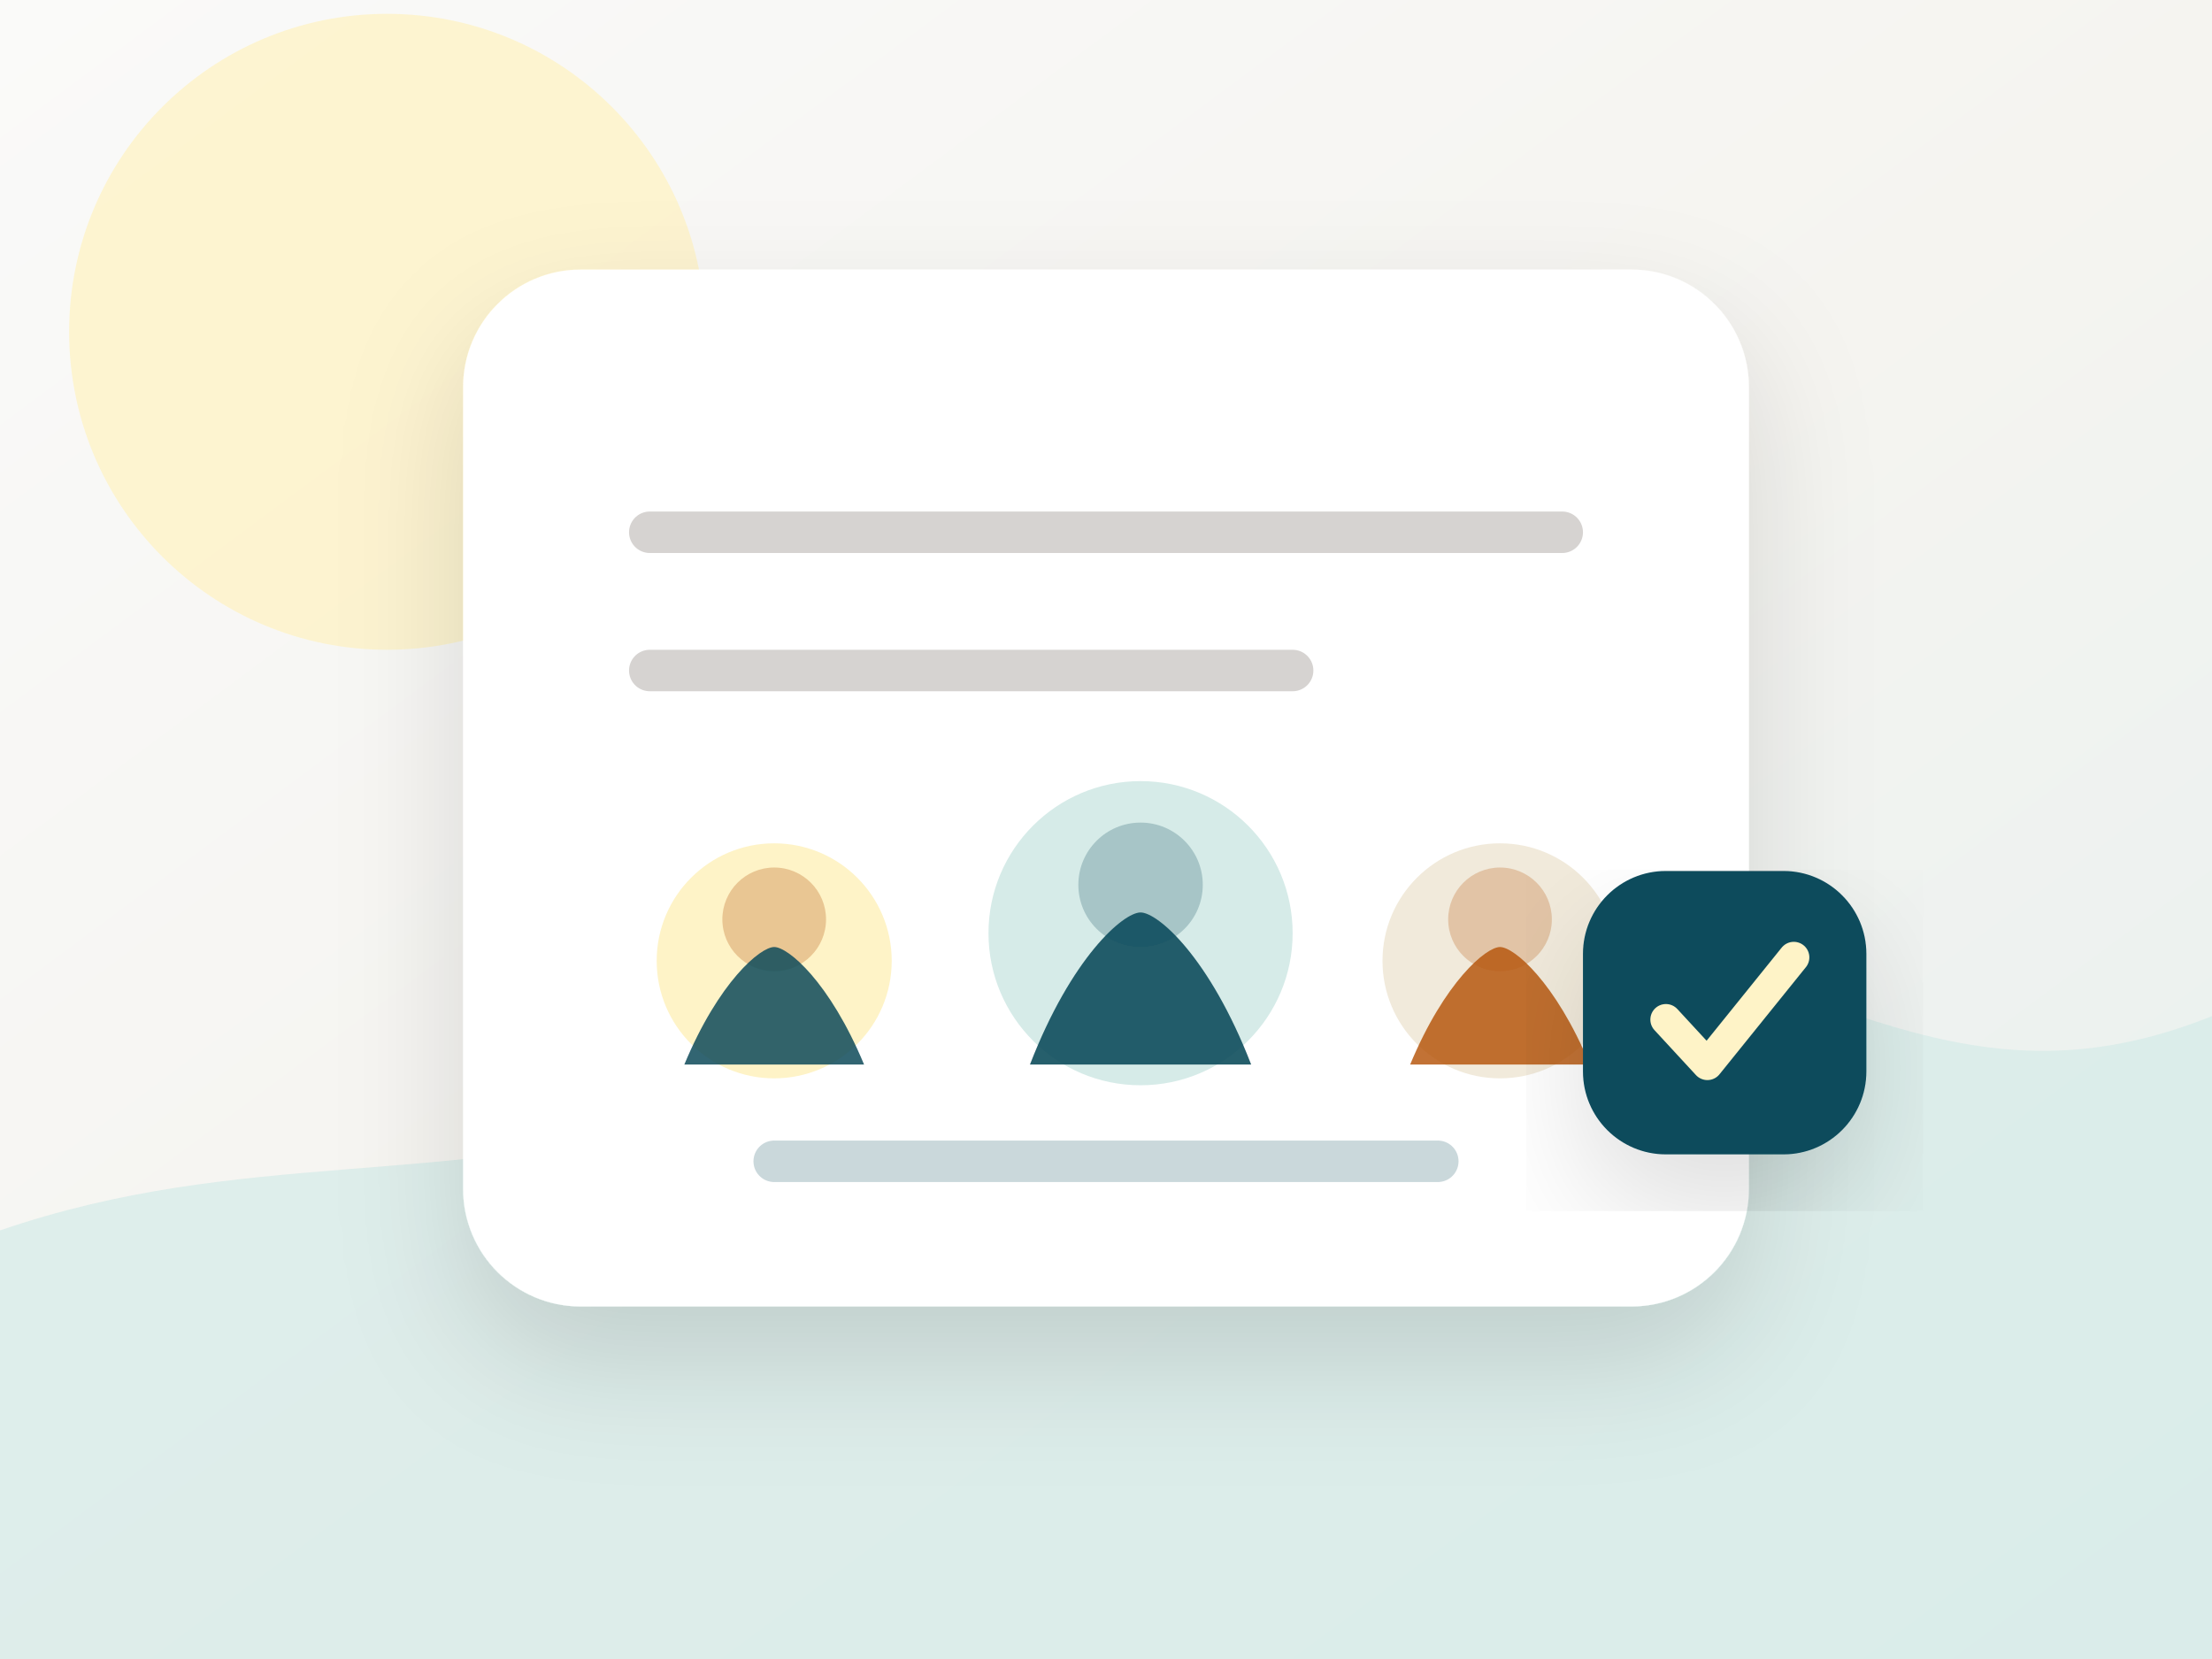
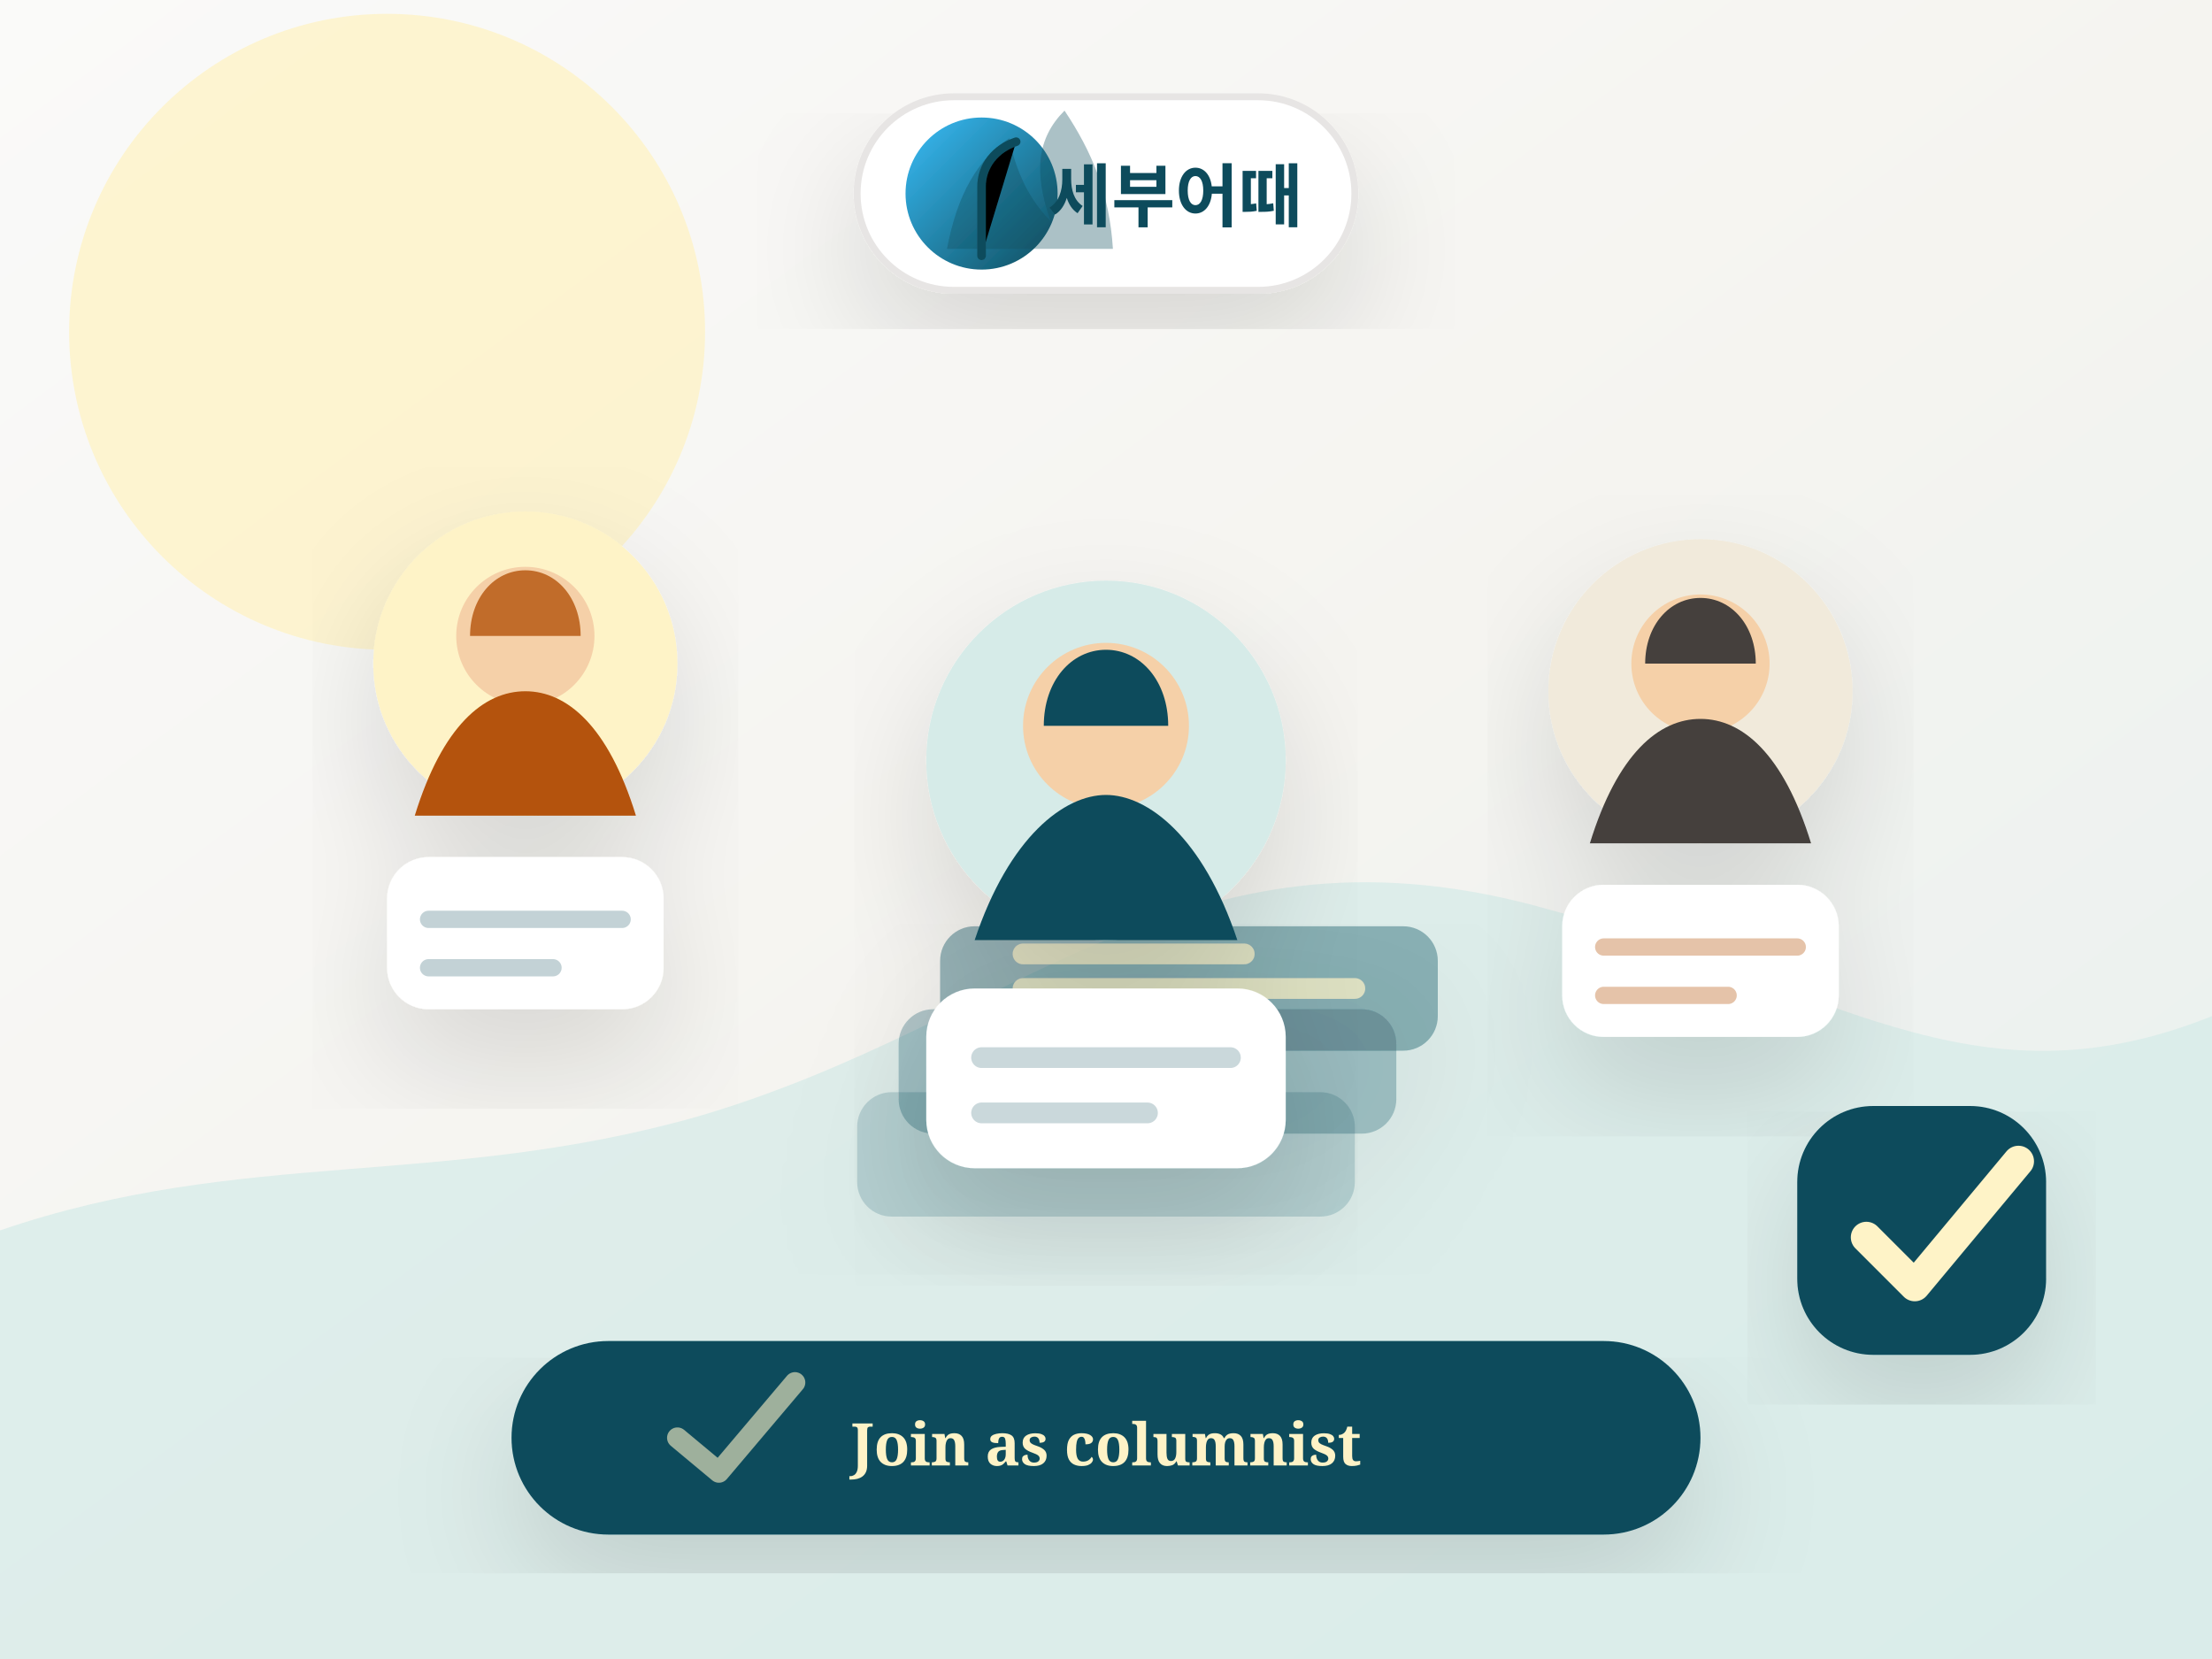
- <svg xmlns="http://www.w3.org/2000/svg" width="640" height="480" viewBox="0 0 640 480" role="img" aria-label="Cebu community writers">
+ <svg xmlns="http://www.w3.org/2000/svg" width="640" height="480" viewBox="0 0 640 480" role="img" aria-label="Community building Cebu tips together on Cebu Eottae">
  <defs>
-     <linearGradient id="bg" x1="0" y1="0" x2="1" y2="1">
+     <linearGradient id="c06bg" x1="0" y1="0" x2="1" y2="1">
      <stop offset="0" stop-color="#fafaf9" />
      <stop offset=".52" stop-color="#f5f4f0" />
      <stop offset="1" stop-color="#e6f0ef" />
    </linearGradient>
-     <filter id="shadow" x="-20%" y="-20%" width="140%" height="140%">
+     <linearGradient id="c06logo" x1="0" y1="0" x2="1" y2="1">
+       <stop offset="0" stop-color="#38bdf8" />
+       <stop offset="1" stop-color="#0f4c5c" />
+     </linearGradient>
+     <filter id="c06sh" x="-20%" y="-20%" width="140%" height="140%">
      <feDropShadow dx="0" dy="16" stdDeviation="18" flood-color="#1c1917" flood-opacity=".13" />
    </filter>
  </defs>
-   <rect width="640" height="480" fill="url(#bg)" />
+   <rect width="640" height="480" fill="url(#c06bg)" />
  <circle cx="112" cy="96" r="92" fill="#fef3c7" opacity=".8" />
  <path d="M0 356c70-24 128-12 202-33 92-27 140-88 242-61 86 23 126 60 196 32v186H0z" fill="#d6ebe8" opacity=".76" />
-   <g transform="translate(134 78)" filter="url(#shadow)">
-     <rect x="0" y="0" width="372" height="300" rx="34" fill="#fff" />
-     <path d="M54 76h264M54 116h186" stroke="#d6d3d1" stroke-width="12" stroke-linecap="round" />
-     <g transform="translate(56 166)">
-       <circle cx="34" cy="34" r="34" fill="#fef3c7" />
-       <circle cx="34" cy="22" r="15" fill="#b45309" opacity=".28" />
-       <path d="M8 64c10-24 22-34 26-34s16 10 26 34" fill="#0f4c5c" opacity=".86" />
-     </g>
-     <g transform="translate(152 148)">
-       <circle cx="44" cy="44" r="44" fill="#d6ebe8" />
-       <circle cx="44" cy="30" r="18" fill="#0f4c5c" opacity=".24" />
-       <path d="M12 82c12-31 27-44 32-44s20 13 32 44" fill="#0f4c5c" opacity=".9" />
-     </g>
-     <g transform="translate(266 166)">
-       <circle cx="34" cy="34" r="34" fill="#f1eadb" />
-       <circle cx="34" cy="22" r="15" fill="#b45309" opacity=".25" />
-       <path d="M8 64c10-24 22-34 26-34s16 10 26 34" fill="#b45309" opacity=".82" />
-     </g>
-     <path d="M90 258h192" stroke="#0f4c5c" stroke-width="12" stroke-linecap="round" opacity=".22" />
+   <g transform="translate(248 268)" filter="url(#c06sh)">
+     <rect x="0" y="48" width="144" height="36" rx="10" fill="#0f4c5c" opacity=".18" />
+     <rect x="12" y="24" width="144" height="36" rx="10" fill="#0f4c5c" opacity=".28" />
+     <rect x="24" y="0" width="144" height="36" rx="10" fill="#0f4c5c" opacity=".38" />
+     <path d="M48 18h96M48 8h64" stroke="#fef3c7" stroke-width="6" stroke-linecap="round" opacity=".7" />
  </g>
-   <g transform="translate(458 252)" filter="url(#shadow)">
-     <rect width="82" height="82" rx="24" fill="#0f4c5c" />
-     <path d="M24 43l12 13 25-31" fill="none" stroke="#fef3c7" stroke-width="9" stroke-linecap="round" stroke-linejoin="round" />
+   <g transform="translate(248 28)" filter="url(#c06sh)">
+     <rect x="0" y="0" width="144" height="56" rx="28" fill="#fff" stroke="#e7e5e4" stroke-width="2" />
+     <circle cx="36" cy="28" r="22" fill="url(#c06logo)" />
+     <path d="M26 44c3-16 9-26 18-32 2 10 6 18 12 24-5-14-4-24 4-32 8 12 13 24 14 40H26z" fill="#0f4c5c" opacity=".35" />
+     <path d="M36 46V26c0-6 4-11 10-13" stroke="#0f4c5c" stroke-width="2.5" stroke-linecap="round" />
+     <text x="92" y="36" text-anchor="middle" font-family="Source Sans 3, sans-serif" font-size="20" font-weight="800" fill="#0f4c5c">세부어때</text>
+   </g>
+   <g transform="translate(108 148)" filter="url(#c06sh)">
+     <circle cx="44" cy="44" r="44" fill="#fef3c7" />
+     <circle cx="44" cy="36" r="20" fill="#f5d0a8" />
+     <path d="M28 36c0-11 7-19 16-19s16 8 16 19" fill="#b45309" opacity=".8" />
+     <path d="M12 88c8-26 20-36 32-36s24 10 32 36" fill="#b45309" />
+     <rect x="4" y="100" width="80" height="44" rx="12" fill="#fff" />
+     <path d="M16 118h56M16 132h36" stroke="#0f4c5c" stroke-width="5" stroke-linecap="round" opacity=".25" />
+   </g>
+   <g transform="translate(268 168)" filter="url(#c06sh)">
+     <circle cx="52" cy="52" r="52" fill="#d6ebe8" />
+     <circle cx="52" cy="42" r="24" fill="#f5d0a8" />
+     <path d="M34 42c0-13 8-22 18-22s18 9 18 22" fill="#0f4c5c" />
+     <path d="M14 104c10-30 26-42 38-42s28 12 38 42" fill="#0f4c5c" />
+     <rect x="0" y="118" width="104" height="52" rx="14" fill="#fff" />
+     <path d="M16 138h72M16 154h48" stroke="#0f4c5c" stroke-width="6" stroke-linecap="round" opacity=".22" />
+   </g>
+   <g transform="translate(448 156)" filter="url(#c06sh)">
+     <circle cx="44" cy="44" r="44" fill="#f1eadb" />
+     <circle cx="44" cy="36" r="20" fill="#f5d0a8" />
+     <path d="M28 36c0-11 7-19 16-19s16 8 16 19" fill="#44403c" />
+     <path d="M12 88c8-26 20-36 32-36s24 10 32 36" fill="#44403c" />
+     <rect x="4" y="100" width="80" height="44" rx="12" fill="#fff" />
+     <path d="M16 118h56M16 132h36" stroke="#b45309" stroke-width="5" stroke-linecap="round" opacity=".35" />
+   </g>
+   <g transform="translate(148 388)" filter="url(#c06sh)">
+     <rect x="0" y="0" width="344" height="56" rx="28" fill="#0f4c5c" />
+     <text x="172" y="36" text-anchor="middle" font-family="Noto Serif KR, serif" font-size="17" font-weight="700" fill="#fef3c7">Join as columnist</text>
+     <path d="M48 28l12 10 22-26" fill="none" stroke="#fef3c7" stroke-width="6" stroke-linecap="round" stroke-linejoin="round" opacity=".6" />
+   </g>
+   <g transform="translate(520 320)" filter="url(#c06sh)">
+     <rect width="72" height="72" rx="22" fill="#0f4c5c" />
+     <path d="M20 38l14 14 30-36" fill="none" stroke="#fef3c7" stroke-width="9" stroke-linecap="round" stroke-linejoin="round" />
  </g>
</svg>
